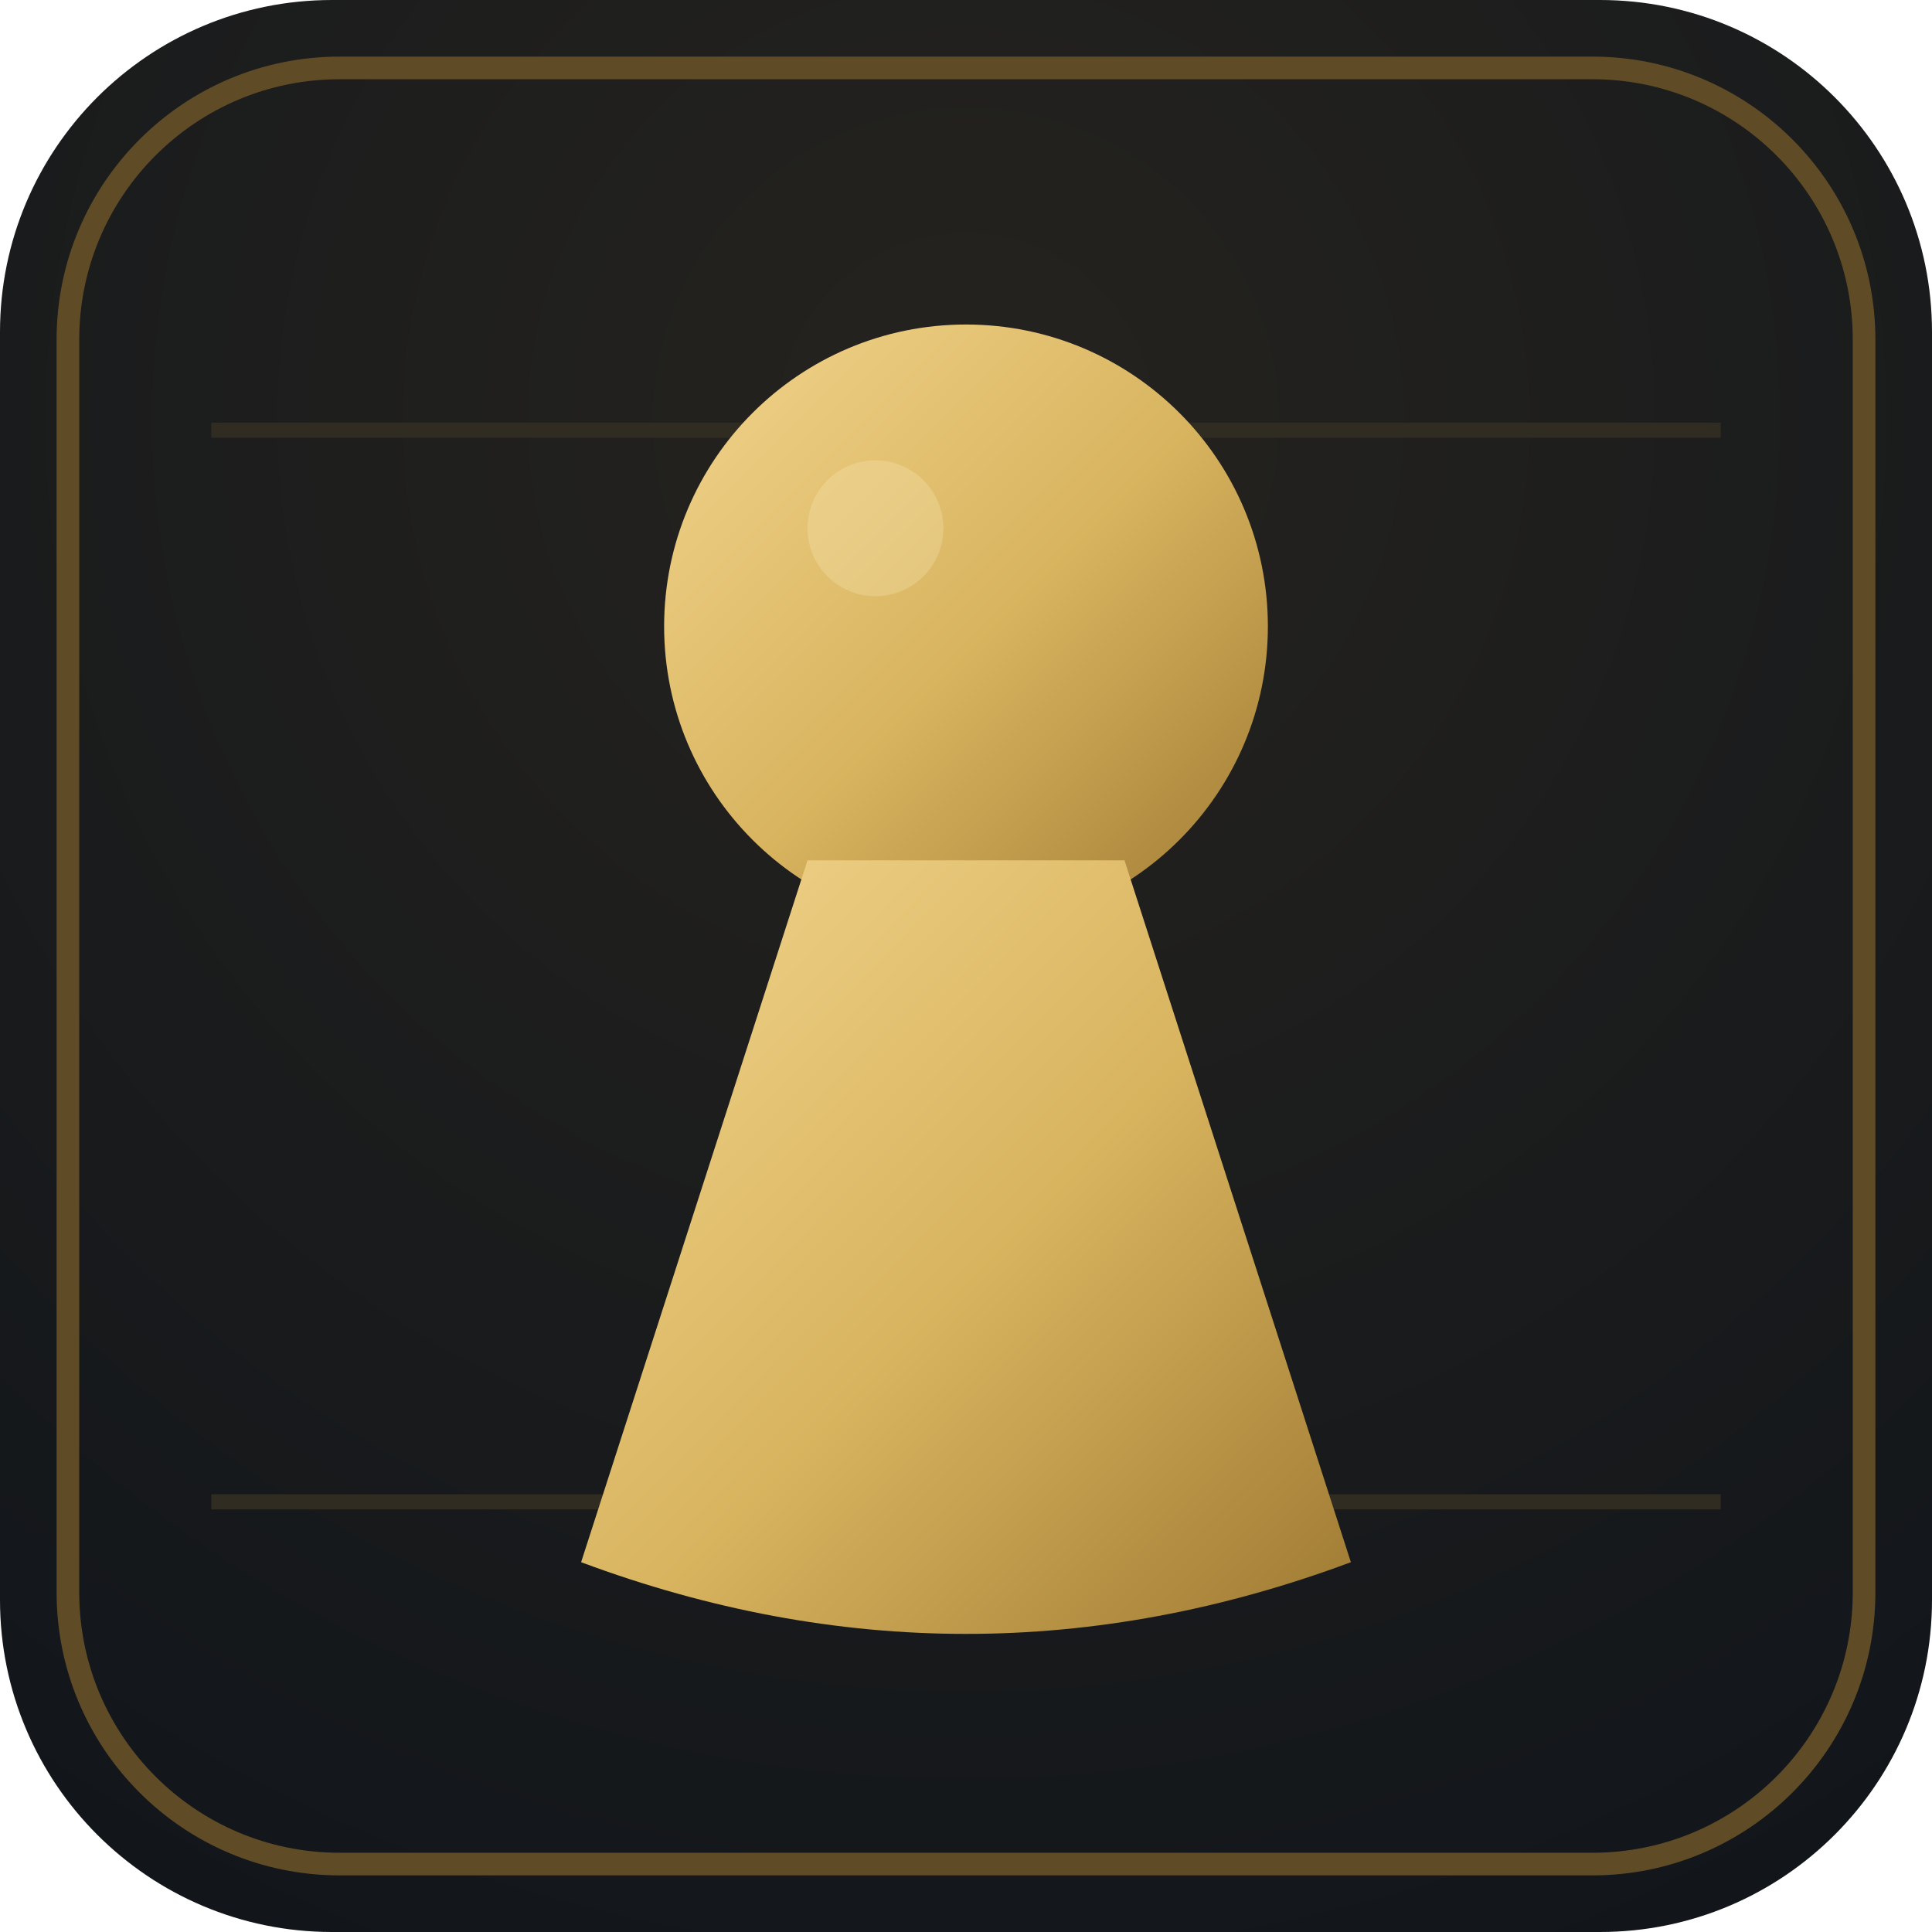
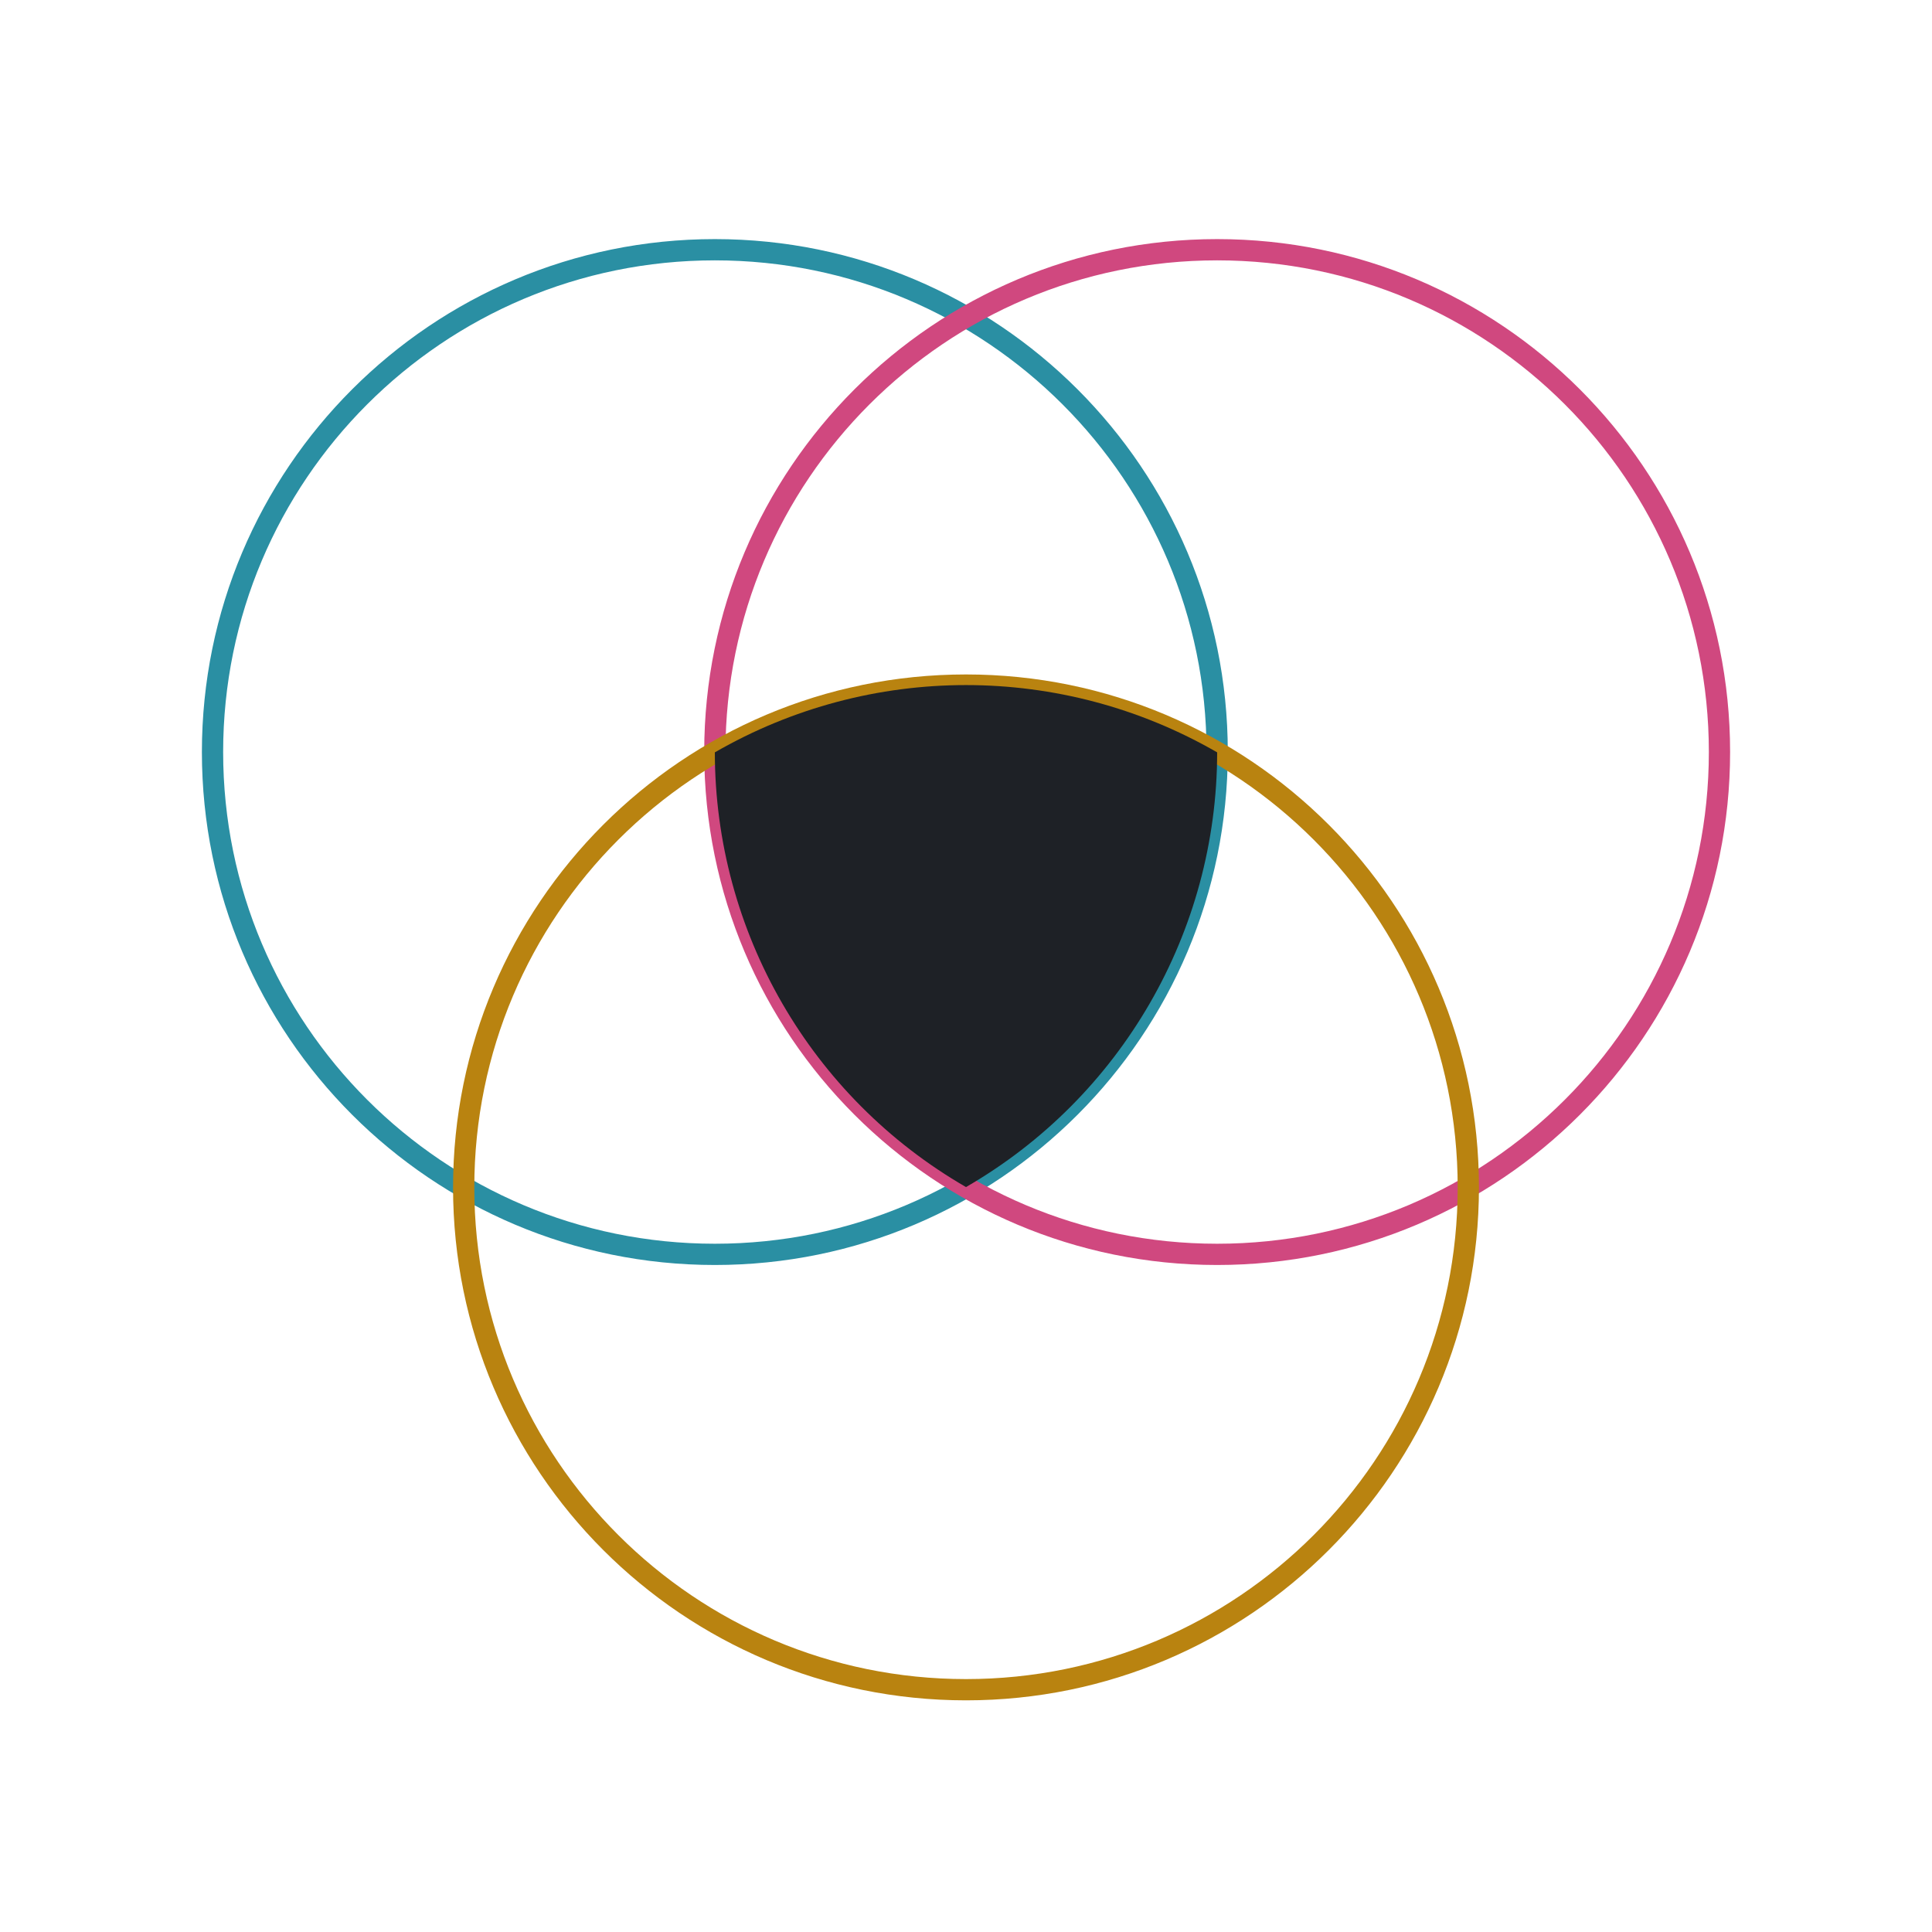
- <svg xmlns="http://www.w3.org/2000/svg" viewBox="0 0 256 256" role="img" aria-label="Liminal keyhole">
-   <defs>
-     <radialGradient id="ink" cx="50%" cy="22%" r="90%">
-       <stop offset="0" stop-color="#25231f" />
-       <stop offset="1" stop-color="#11151a" />
-     </radialGradient>
-     <linearGradient id="brass" x1="0" y1="0" x2="1" y2="1">
-       <stop offset="0" stop-color="#f2d58d" />
-       <stop offset="0.52" stop-color="#d8b45f" />
-       <stop offset="1" stop-color="#9e7932" />
-     </linearGradient>
-   </defs>
-   <rect width="256" height="256" rx="44" fill="url(#ink)" />
-   <rect x="9" y="9" width="238" height="238" rx="36" fill="none" stroke="#5f4b26" stroke-width="3" />
-   <path d="M28 57h200M28 199h200" stroke="#312c22" stroke-width="2" />
-   <circle cx="128" cy="83" r="40" fill="url(#brass)" />
-   <path d="M107 114 77 207q51 19 102 0l-30-93Z" fill="url(#brass)" />
-   <circle cx="116" cy="70" r="9" fill="#fff3c7" opacity=".24" />
+ <svg xmlns="http://www.w3.org/2000/svg" viewBox="0 0 256 256">
+   <style>@media (prefers-color-scheme: dark) { .center { fill: #fafaf8; } }</style>
+   <circle cx="94.72" cy="99.65" r="66.56" fill="none" stroke="#2a8fa3" stroke-width="2.816" />
+   <circle cx="161.28" cy="99.65" r="66.56" fill="none" stroke="#d0487f" stroke-width="2.816" />
+   <circle cx="128" cy="157.336" r="66.56" fill="none" stroke="#b98310" stroke-width="2.816" />
+   <path class="center" d="M 94.72 99.693 A 66.56 66.56 0 0 1 161.28 99.693 A 66.56 66.56 0 0 1 128 157.293 A 66.56 66.56 0 0 1 94.72 99.693 Z" fill="#1e2126" />
</svg>
